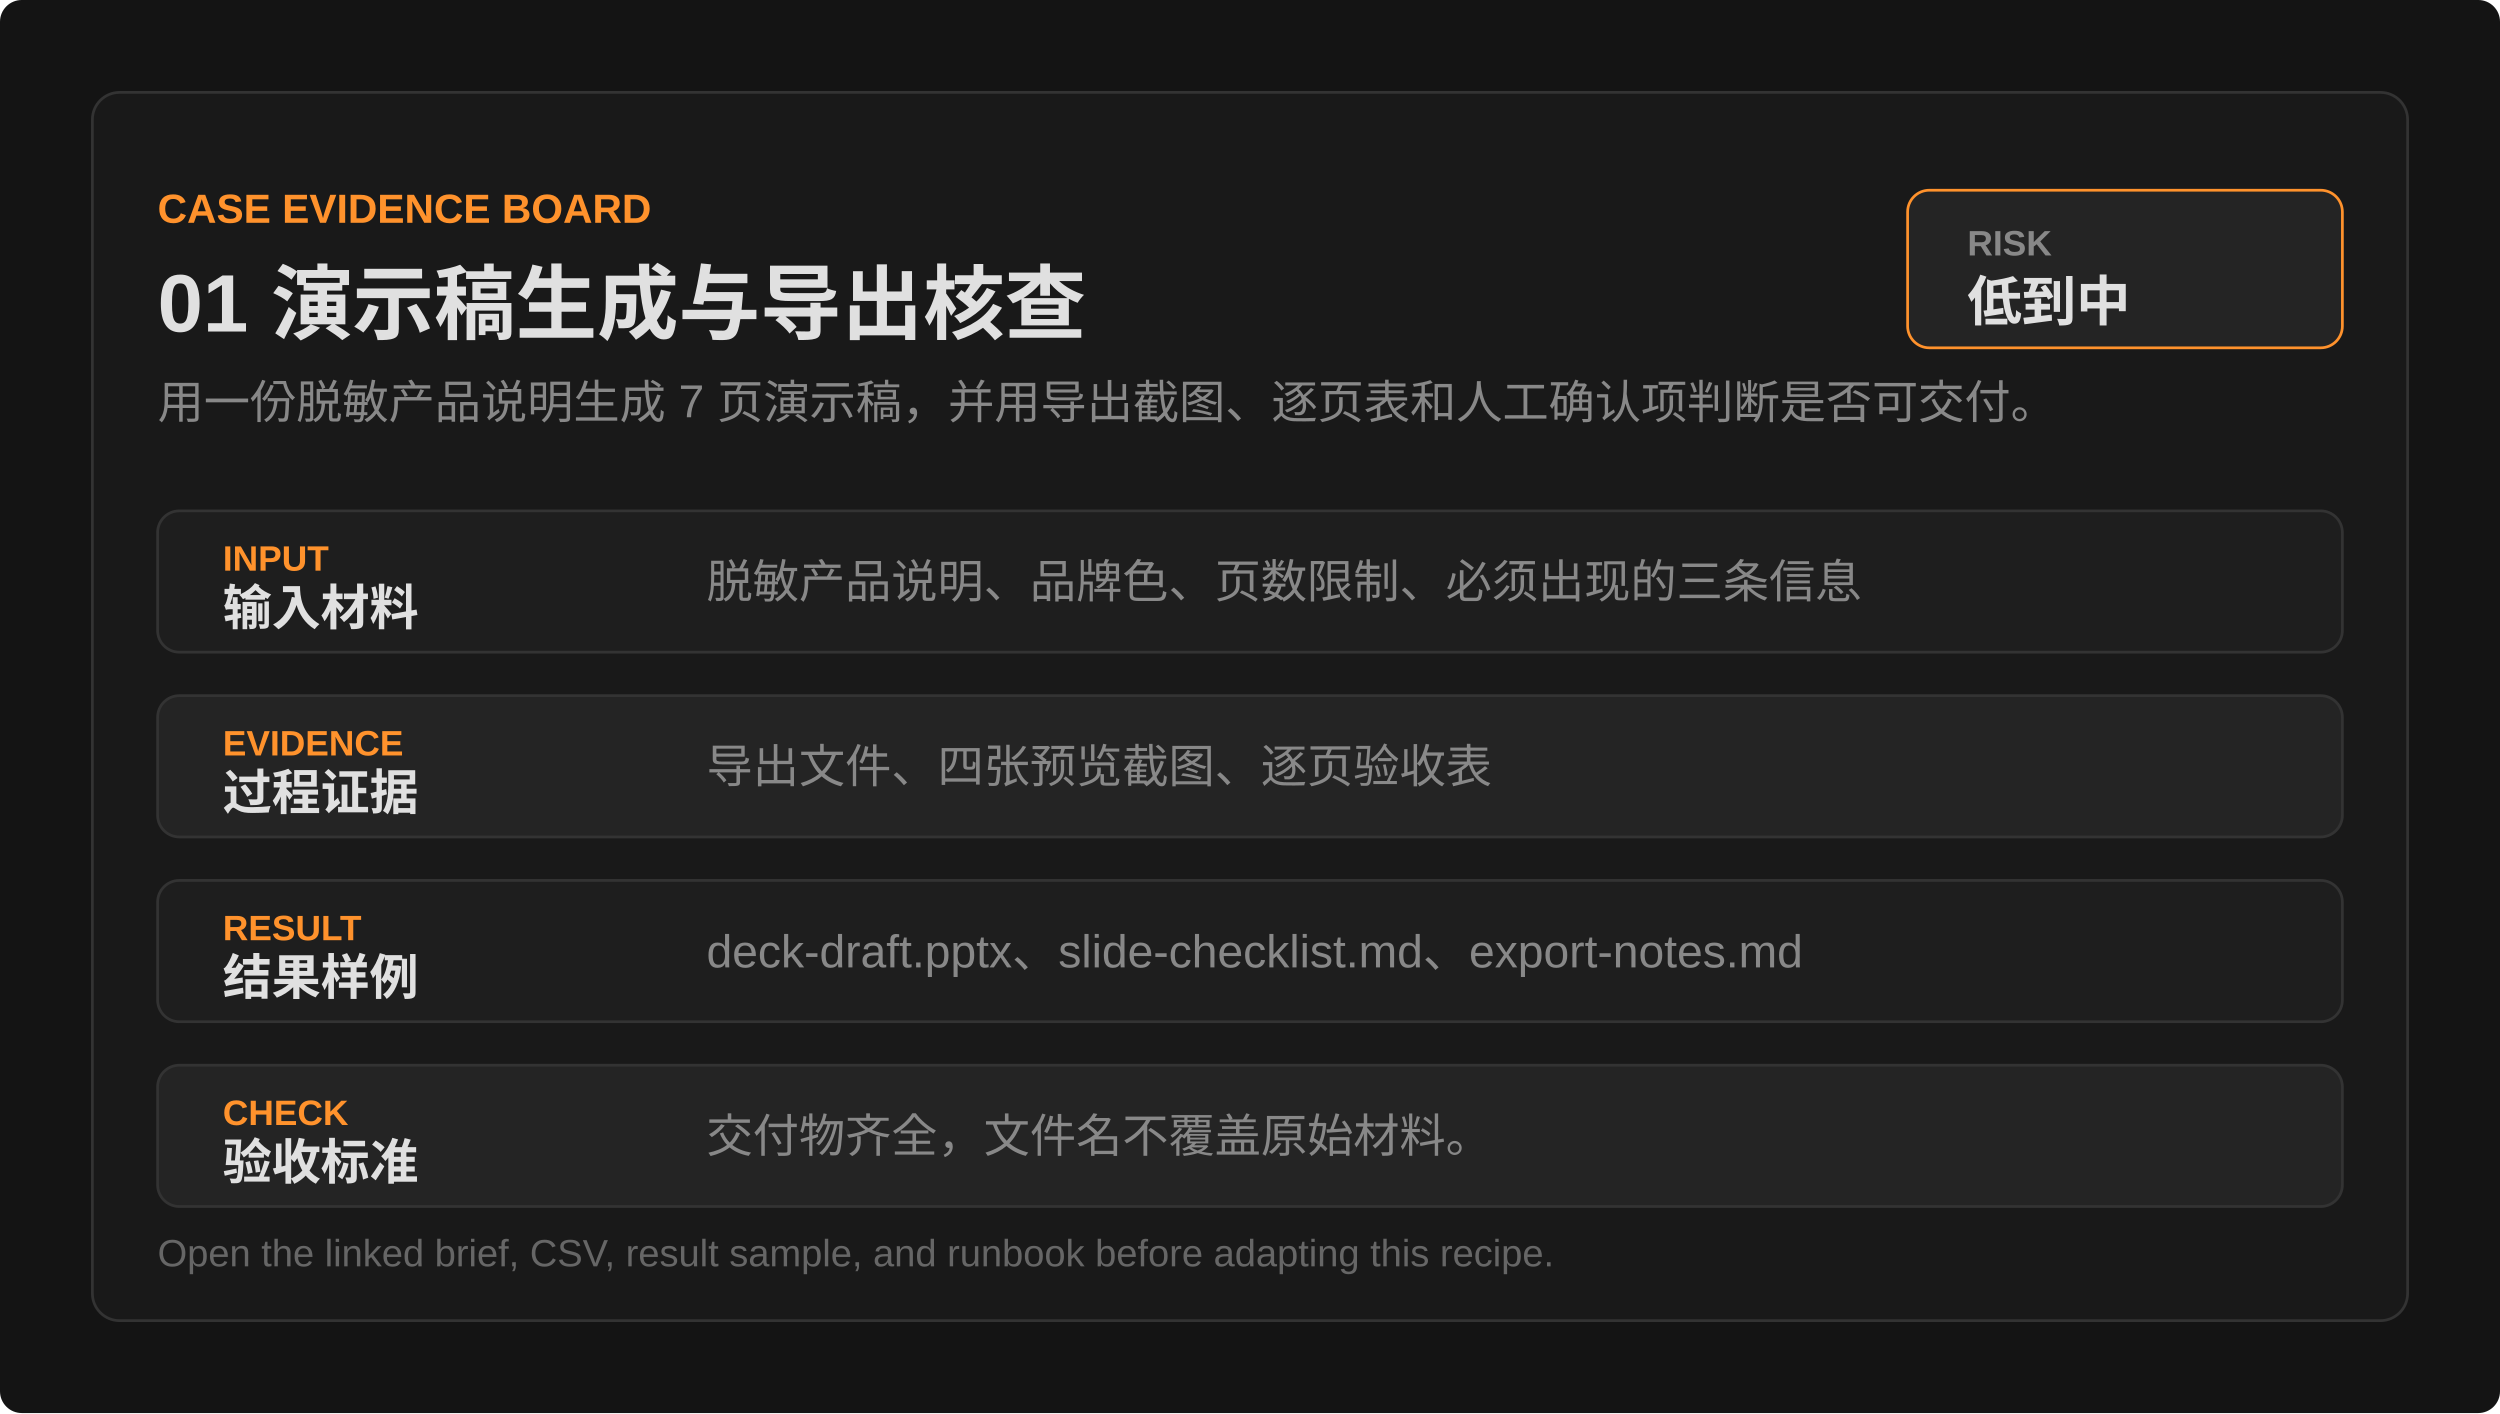
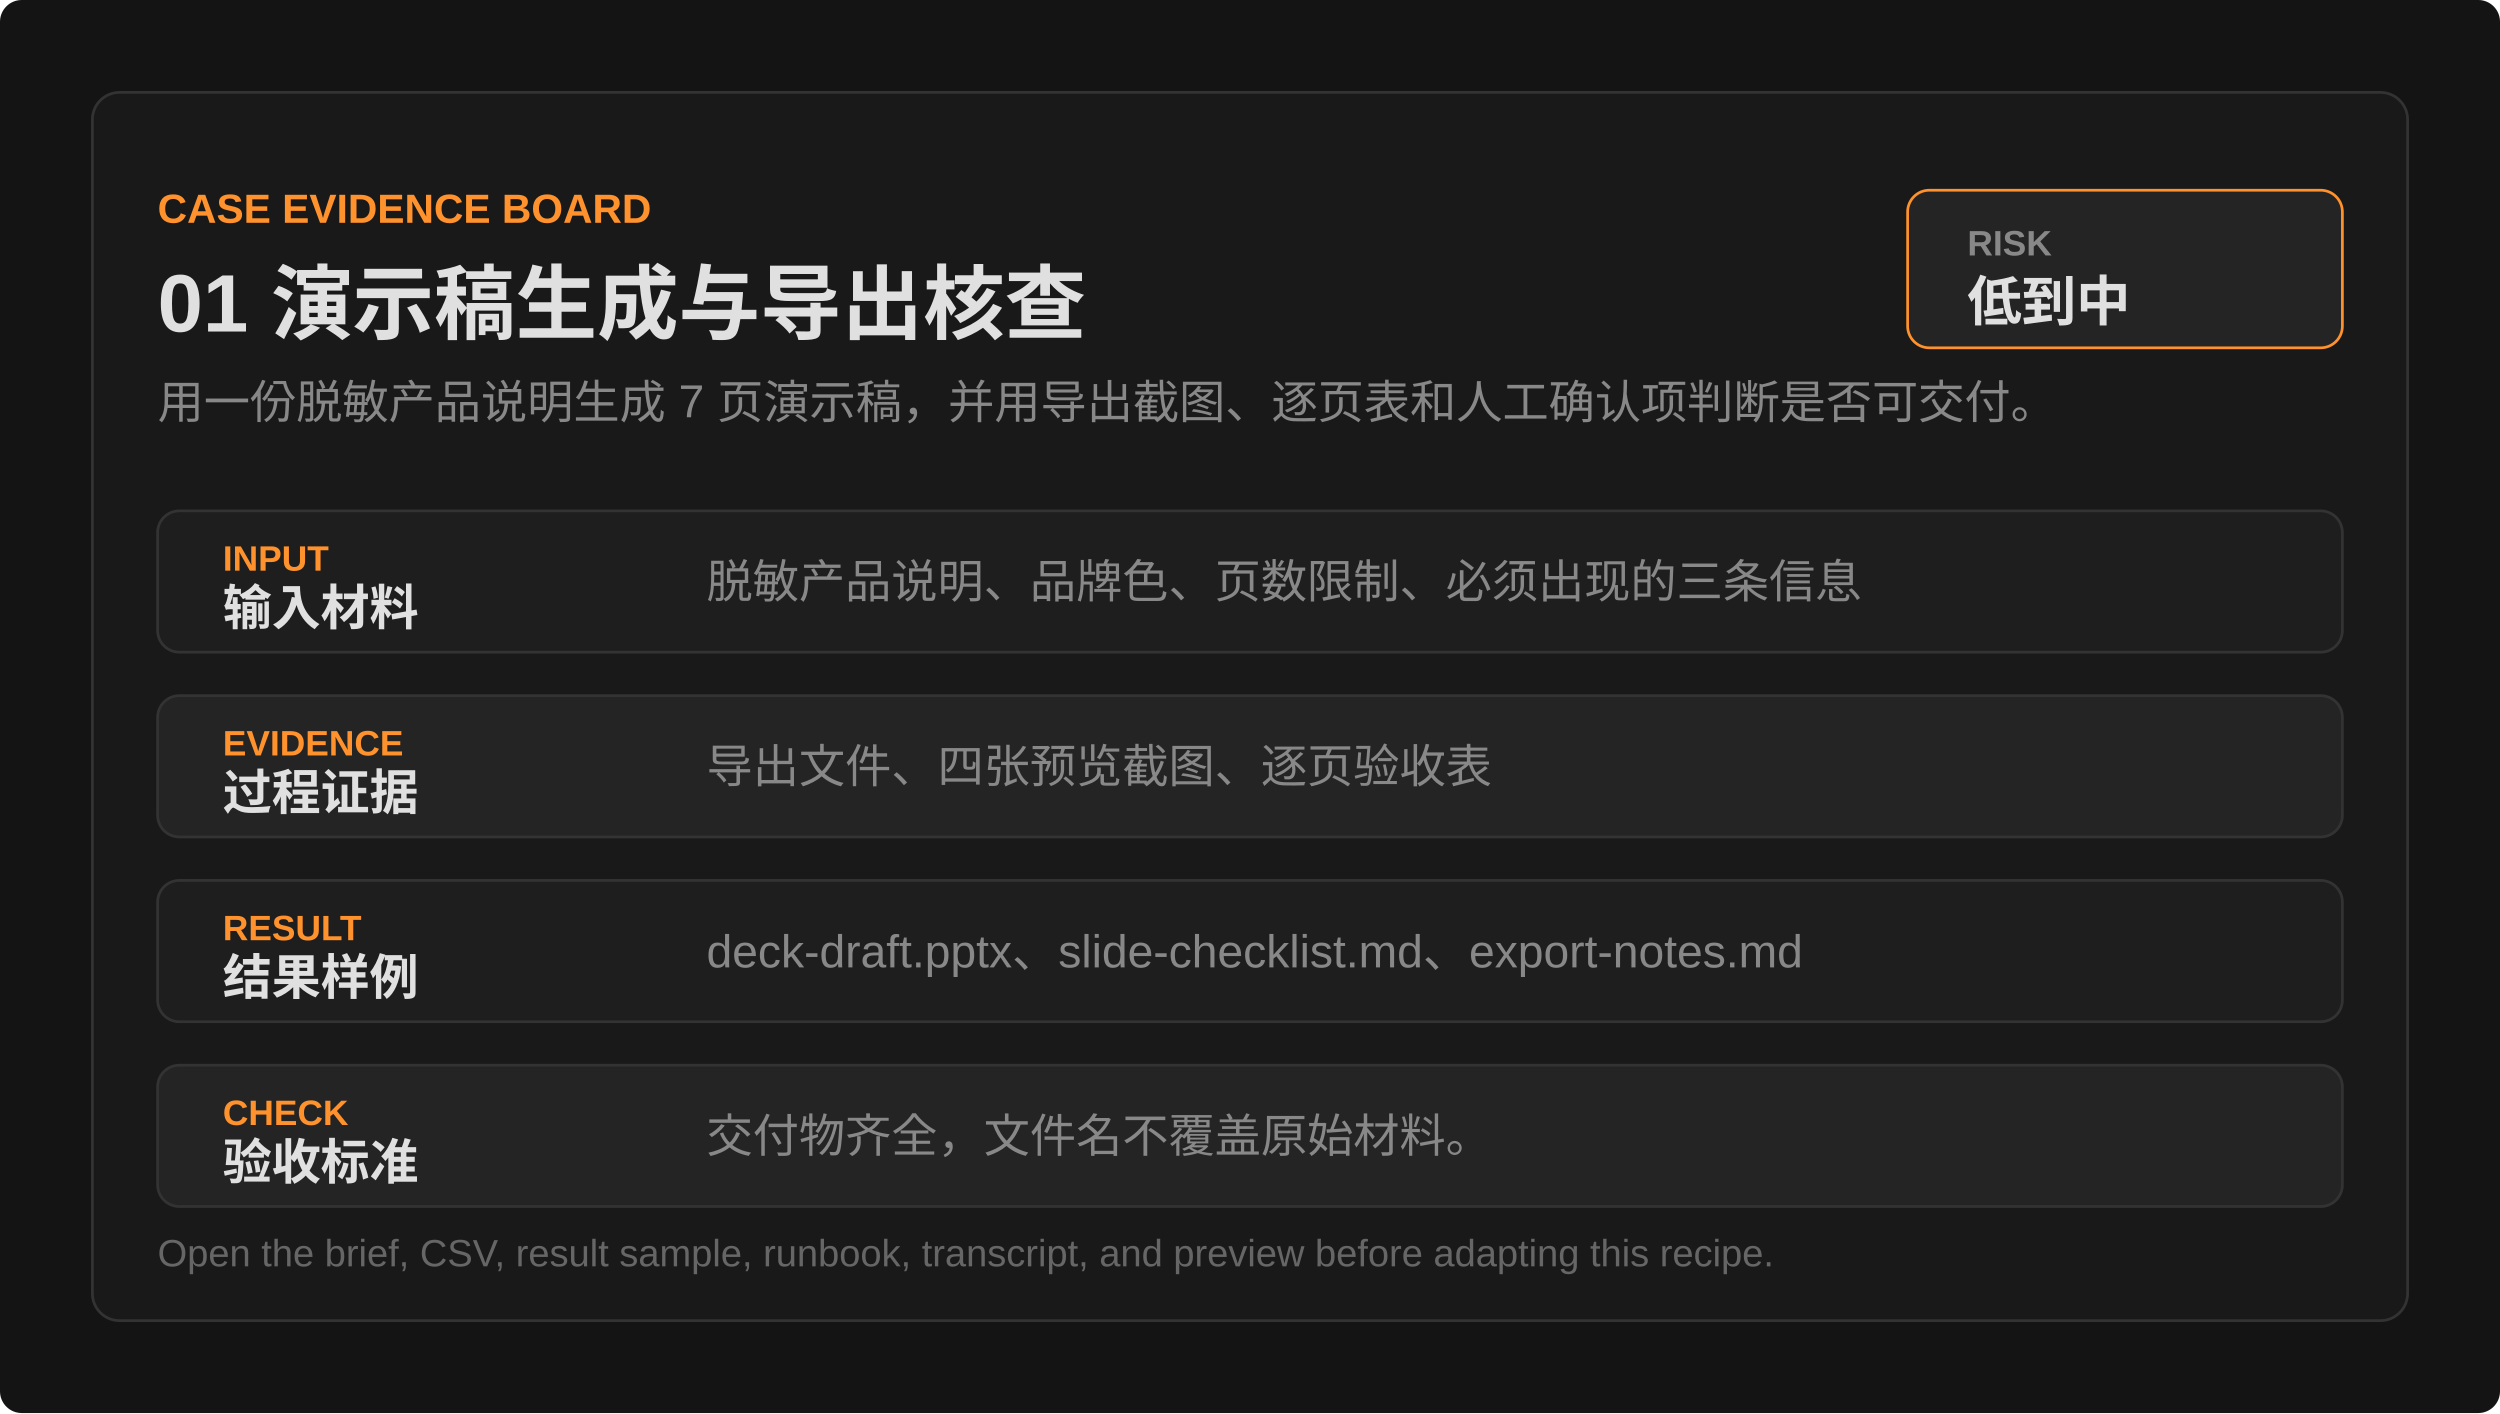
<svg xmlns="http://www.w3.org/2000/svg" viewBox="0 0 920 520" role="img" aria-labelledby="title desc">
  <rect width="920" height="520" rx="8" fill="#141414" />
  <rect x="34" y="34" width="852" height="452" rx="10" fill="#191919" stroke="#333" />
  <text x="58" y="82" fill="#ff922c" font-family="Arial" font-size="15" font-weight="800">CASE EVIDENCE BOARD</text>
  <text x="58" y="122" fill="#e0e0e0" font-family="Arial" font-size="30" font-weight="900">01 演示稿生成与导出核查</text>
  <text x="58" y="154" fill="#888" font-family="Arial" font-size="17">用一份脱敏产品说明生成 7 页演示稿，并用导出截图、逐页表和人工确认项判断是否可交付。</text>
  <rect x="702" y="70" width="160" height="58" rx="8" fill="#242424" stroke="#ff922c" />
  <text x="724" y="94" fill="#888" font-family="Arial" font-size="13" font-weight="800">RISK</text>
  <text x="724" y="118" fill="#e0e0e0" font-family="Arial" font-size="20" font-weight="900">低到中</text>
  <g>
    <rect x="58" y="188" width="804" height="52" rx="8" fill="#1e1e1e" stroke="#333" />
    <text x="82" y="210" fill="#ff922c" font-family="Arial" font-size="13" font-weight="800">INPUT</text>
    <text x="82" y="230" fill="#e0e0e0" font-family="Arial" font-size="18" font-weight="800">输入材料</text>
    <text x="260" y="220" fill="#888" font-family="Arial" font-size="17">脱敏产品说明、品牌色、页数限制、必须出现的三条信息</text>
  </g>
  <g>
    <rect x="58" y="256" width="804" height="52" rx="8" fill="#242424" stroke="#333" />
    <text x="82" y="278" fill="#ff922c" font-family="Arial" font-size="13" font-weight="800">EVIDENCE</text>
    <text x="82" y="298" fill="#e0e0e0" font-family="Arial" font-size="18" font-weight="800">过程证据</text>
    <text x="260" y="288" fill="#888" font-family="Arial" font-size="17">导出文件、四张预览截图、逐页验收表</text>
  </g>
  <g>
    <rect x="58" y="324" width="804" height="52" rx="8" fill="#1e1e1e" stroke="#333" />
    <text x="82" y="346" fill="#ff922c" font-family="Arial" font-size="13" font-weight="800">RESULT</text>
    <text x="82" y="366" fill="#e0e0e0" font-family="Arial" font-size="18" font-weight="800">结果样例</text>
    <text x="260" y="356" fill="#888" font-family="Arial" font-size="17">deck-draft.pptx、slide-checklist.md、export-notes.md</text>
  </g>
  <g>
    <rect x="58" y="392" width="804" height="52" rx="8" fill="#242424" stroke="#333" />
    <text x="82" y="414" fill="#ff922c" font-family="Arial" font-size="13" font-weight="800">CHECK</text>
    <text x="82" y="434" fill="#e0e0e0" font-family="Arial" font-size="18" font-weight="800">验收标准</text>
    <text x="260" y="424" fill="#888" font-family="Arial" font-size="17">交付物齐全，文件名不覆盖原始材料。</text>
  </g>
-   <text x="58" y="466" fill="#666" font-family="Arial" font-size="14">Open the linked brief, CSV, result sample, and runbook before adapting this recipe.</text>
+   <text x="58" y="466" fill="#666" font-family="Arial" font-size="14">Open the brief, CSV, result sample, runbook, transcript, and preview before adapting this recipe.</text>
</svg>
